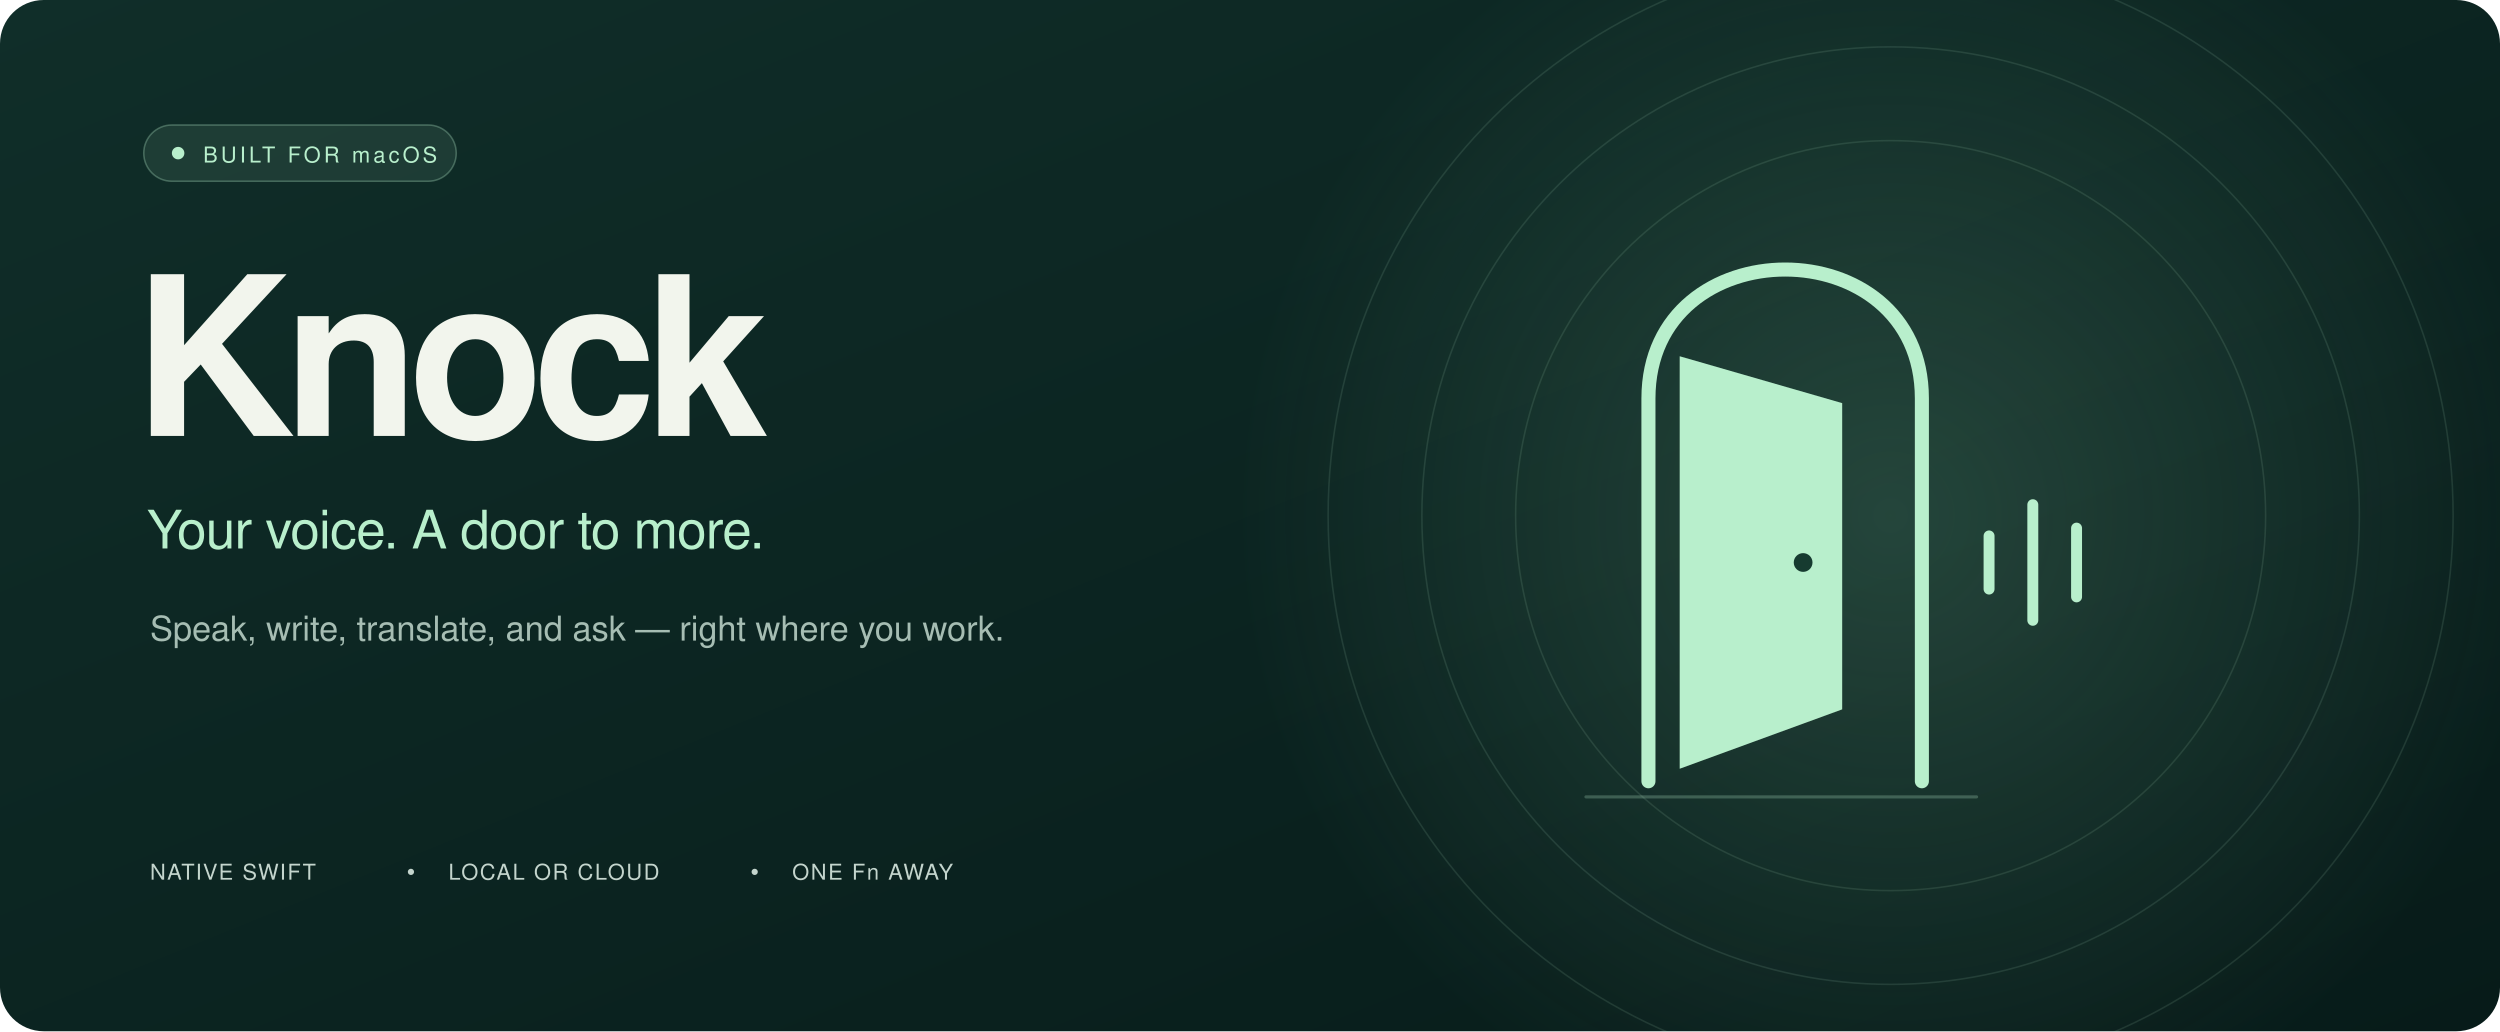
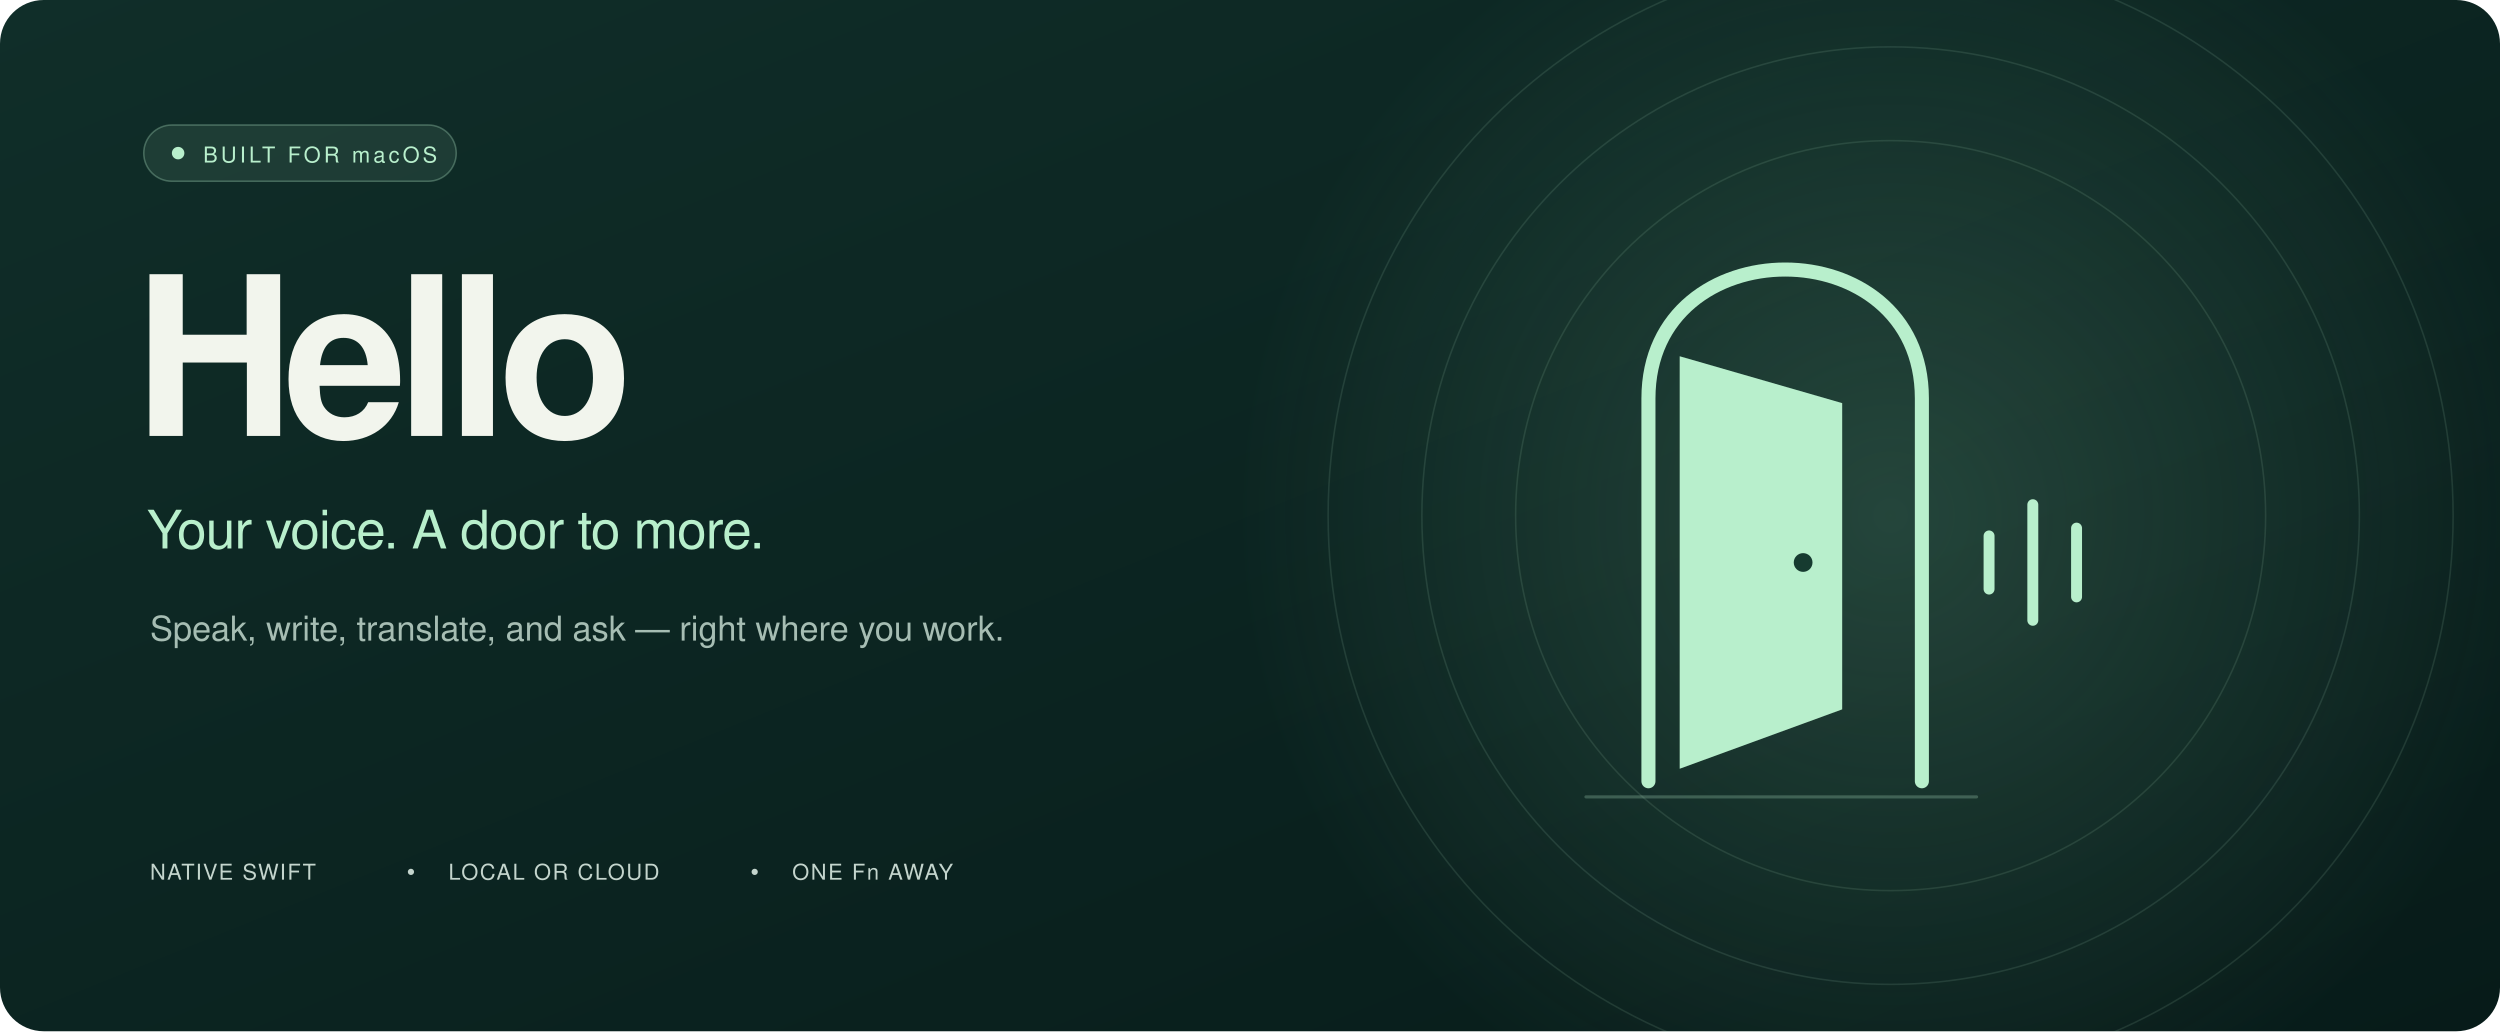
<svg xmlns="http://www.w3.org/2000/svg" width="1600" height="660" viewBox="0 0 1600 660">
  <defs>
    <linearGradient id="bg" x2="1" y2="1">
      <stop stop-color="#102e29" />
      <stop offset="1" stop-color="#071b19" />
    </linearGradient>
    <radialGradient id="glow">
      <stop stop-color="#9de7ba" stop-opacity=".18" />
      <stop offset="1" stop-color="#9de7ba" stop-opacity="0" />
    </radialGradient>
  </defs>
  <rect width="1600" height="660" rx="28" fill="url(#bg)" />
  <circle cx="1210" cy="330" r="420" fill="url(#glow)" />
  <g fill="none" stroke="#b8efcc" stroke-opacity=".12">
    <circle cx="1210" cy="330" r="240" />
    <circle cx="1210" cy="330" r="300" />
    <circle cx="1210" cy="330" r="360" />
  </g>
  <g font-family="-apple-system,BlinkMacSystemFont,Segoe UI,Helvetica,Arial,sans-serif">
    <rect x="92" y="80" width="200" height="36" rx="18" fill="#b8efcc" fill-opacity=".09" stroke="#b8efcc" stroke-opacity=".3" />
    <circle cx="114" cy="98" r="4" fill="#b8efcc" />
    <text x="130" y="104" fill="#b8efcc" font-size="14" letter-spacing="2">BUILT FOR macOS</text>
-     <text x="86" y="279" fill="#f2f5ed" font-size="142" font-weight="650" letter-spacing="-7">Knock</text>
+     <text x="86" y="279" fill="#f2f5ed" font-size="142" font-weight="650" letter-spacing="-7">Hello</text>
    <text x="94" y="351" fill="#b8efcc" font-size="34" letter-spacing="-.5">Your voice. A door to more.</text>
    <text x="96" y="410" fill="#a6bdb3" font-size="22">Speak, write, translate, and ask — right where you work.</text>
    <g font-size="14" letter-spacing="1" fill="#c4d5cd">
      <text x="96" y="563">NATIVE SWIFT</text>
      <circle cx="263" cy="558" r="2" />
      <text x="287" y="563">LOCAL OR CLOUD</text>
      <circle cx="483" cy="558" r="2" />
      <text x="507" y="563">ONE Fn AWAY</text>
    </g>
  </g>
  <g transform="translate(1035 160)" stroke="#b8efcc" stroke-width="9" stroke-linecap="round" stroke-linejoin="round">
    <path d="M20 340V95C20-15 195-15 195 95V340" fill="none" />
    <path d="M40 332L144 294V98L40 68Z" fill="#b8efcc" stroke="none" />
    <circle cx="119" cy="200" r="6" fill="#163b30" stroke="none" />
    <path d="M238 183V217M266 163V237M294 178V222" fill="none" stroke-width="7" />
    <path d="M-20 350H230" stroke-opacity=".25" stroke-width="2" />
  </g>
</svg>
